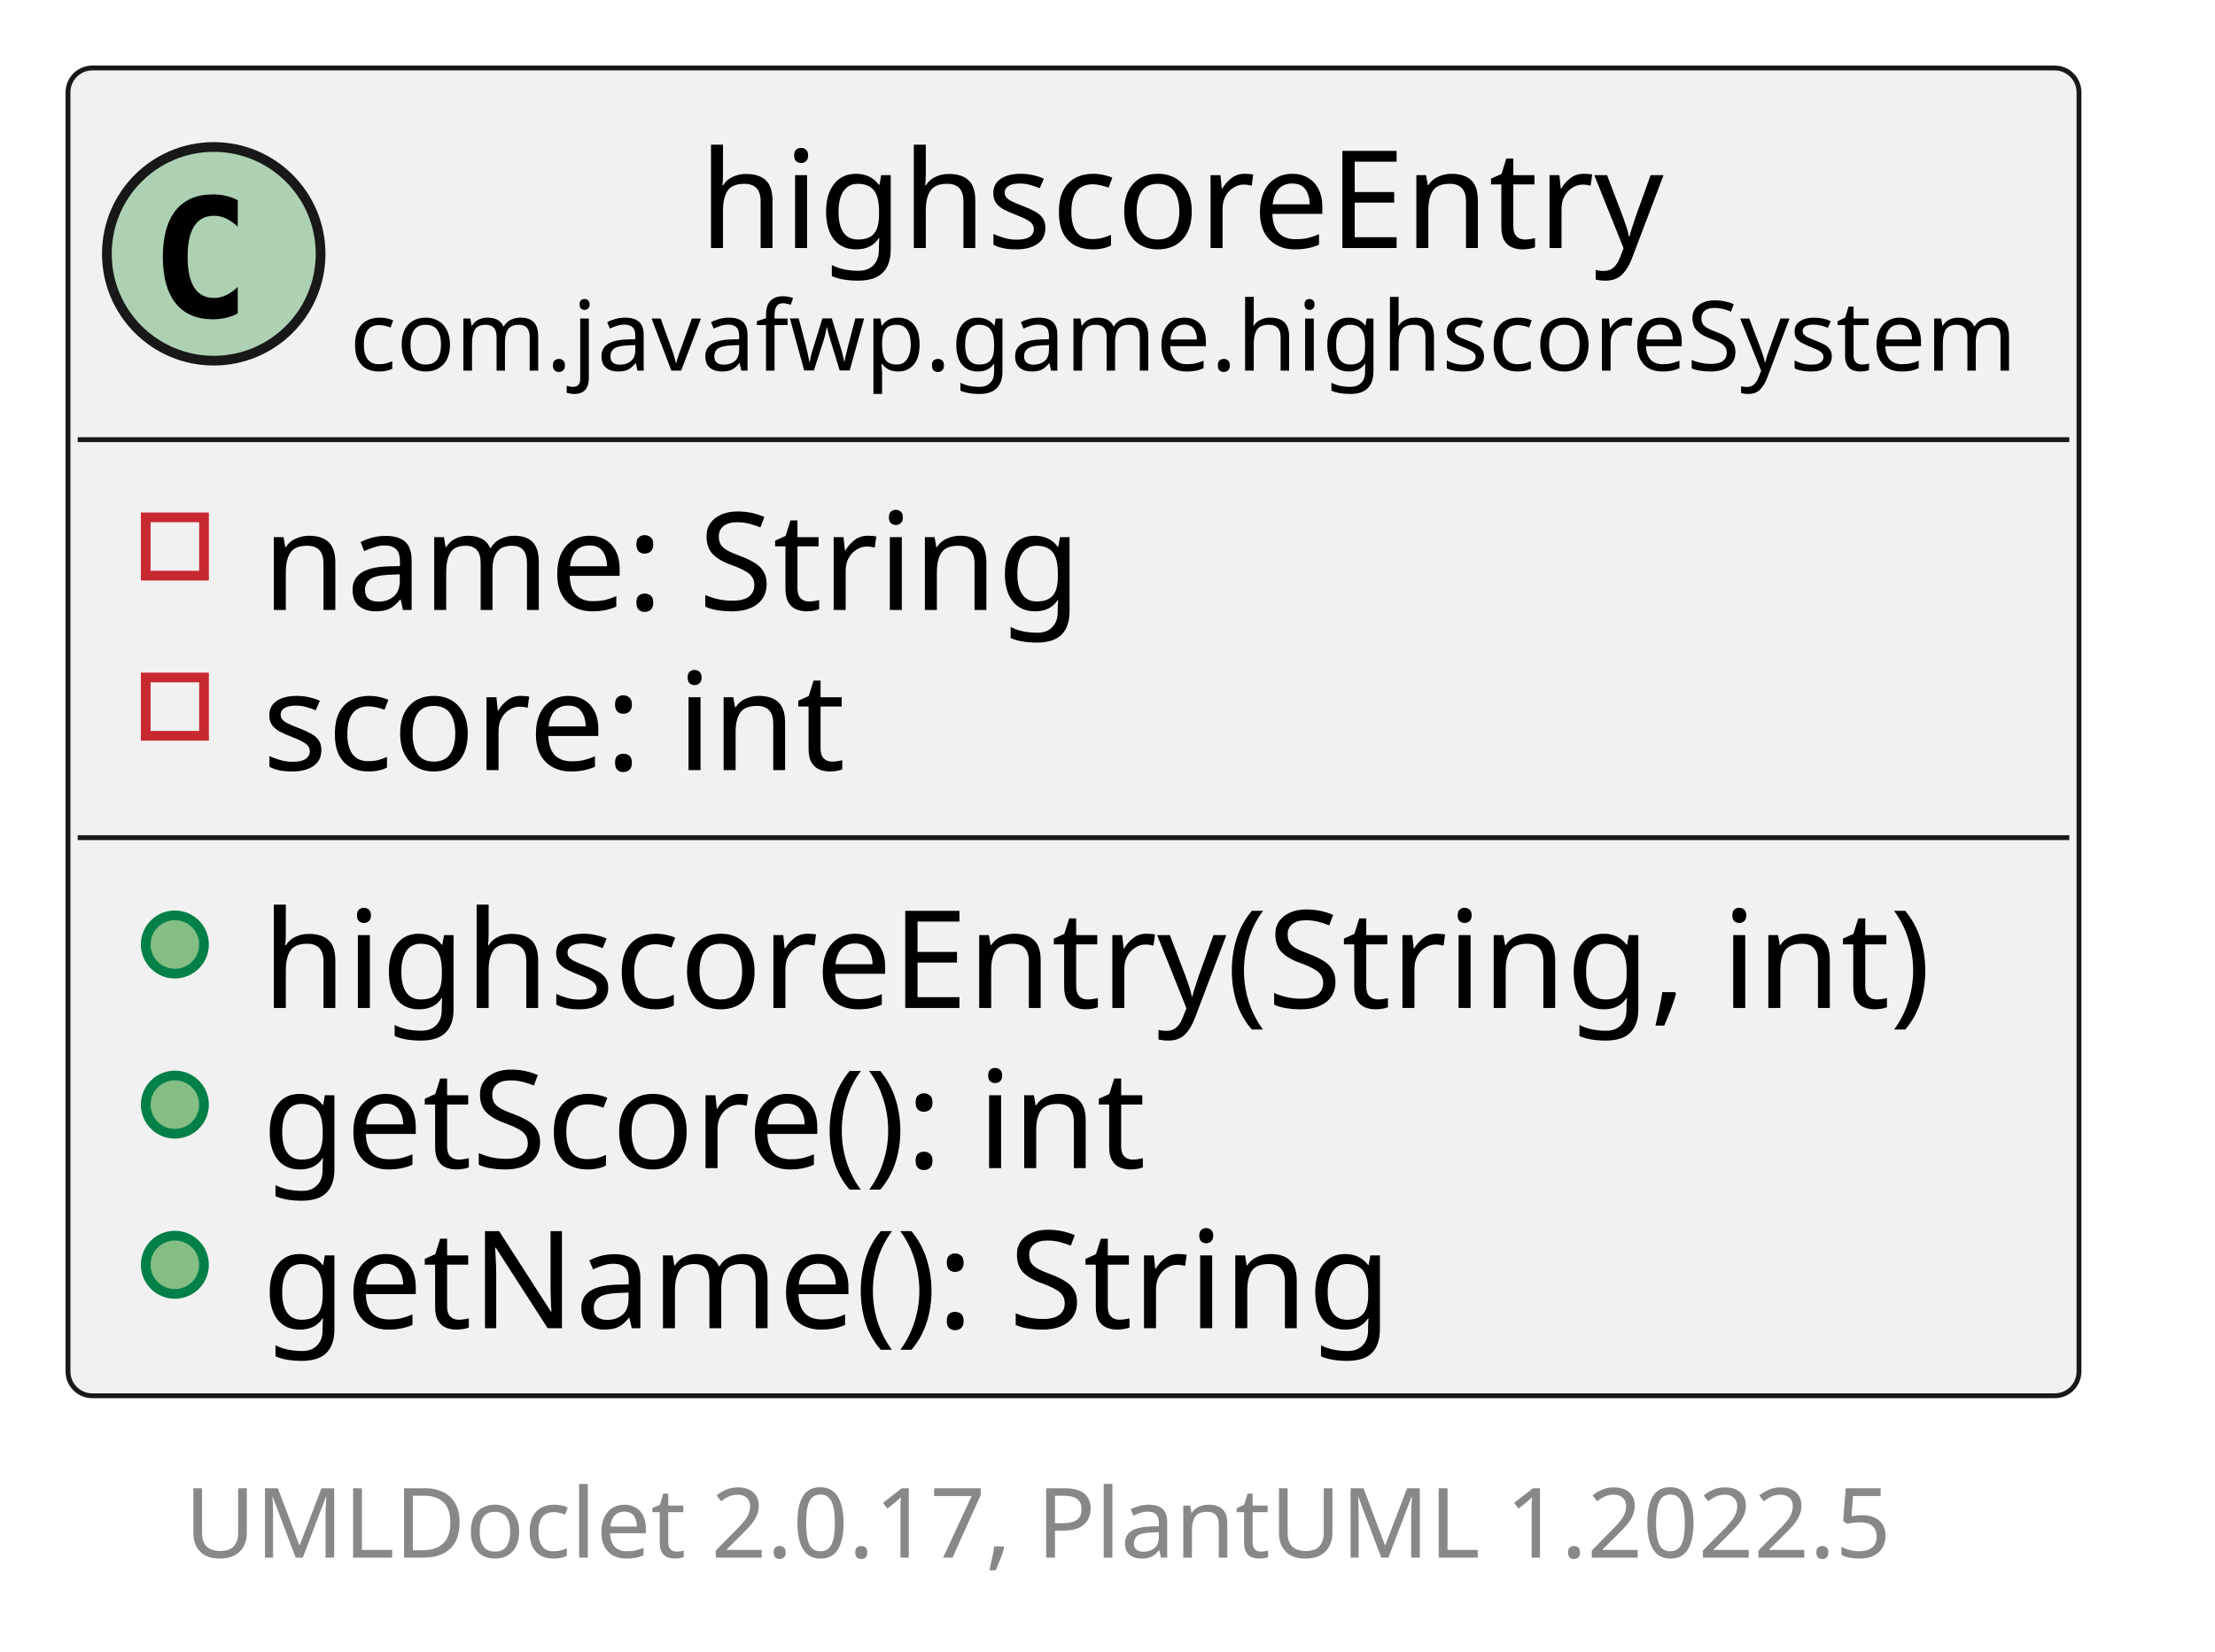
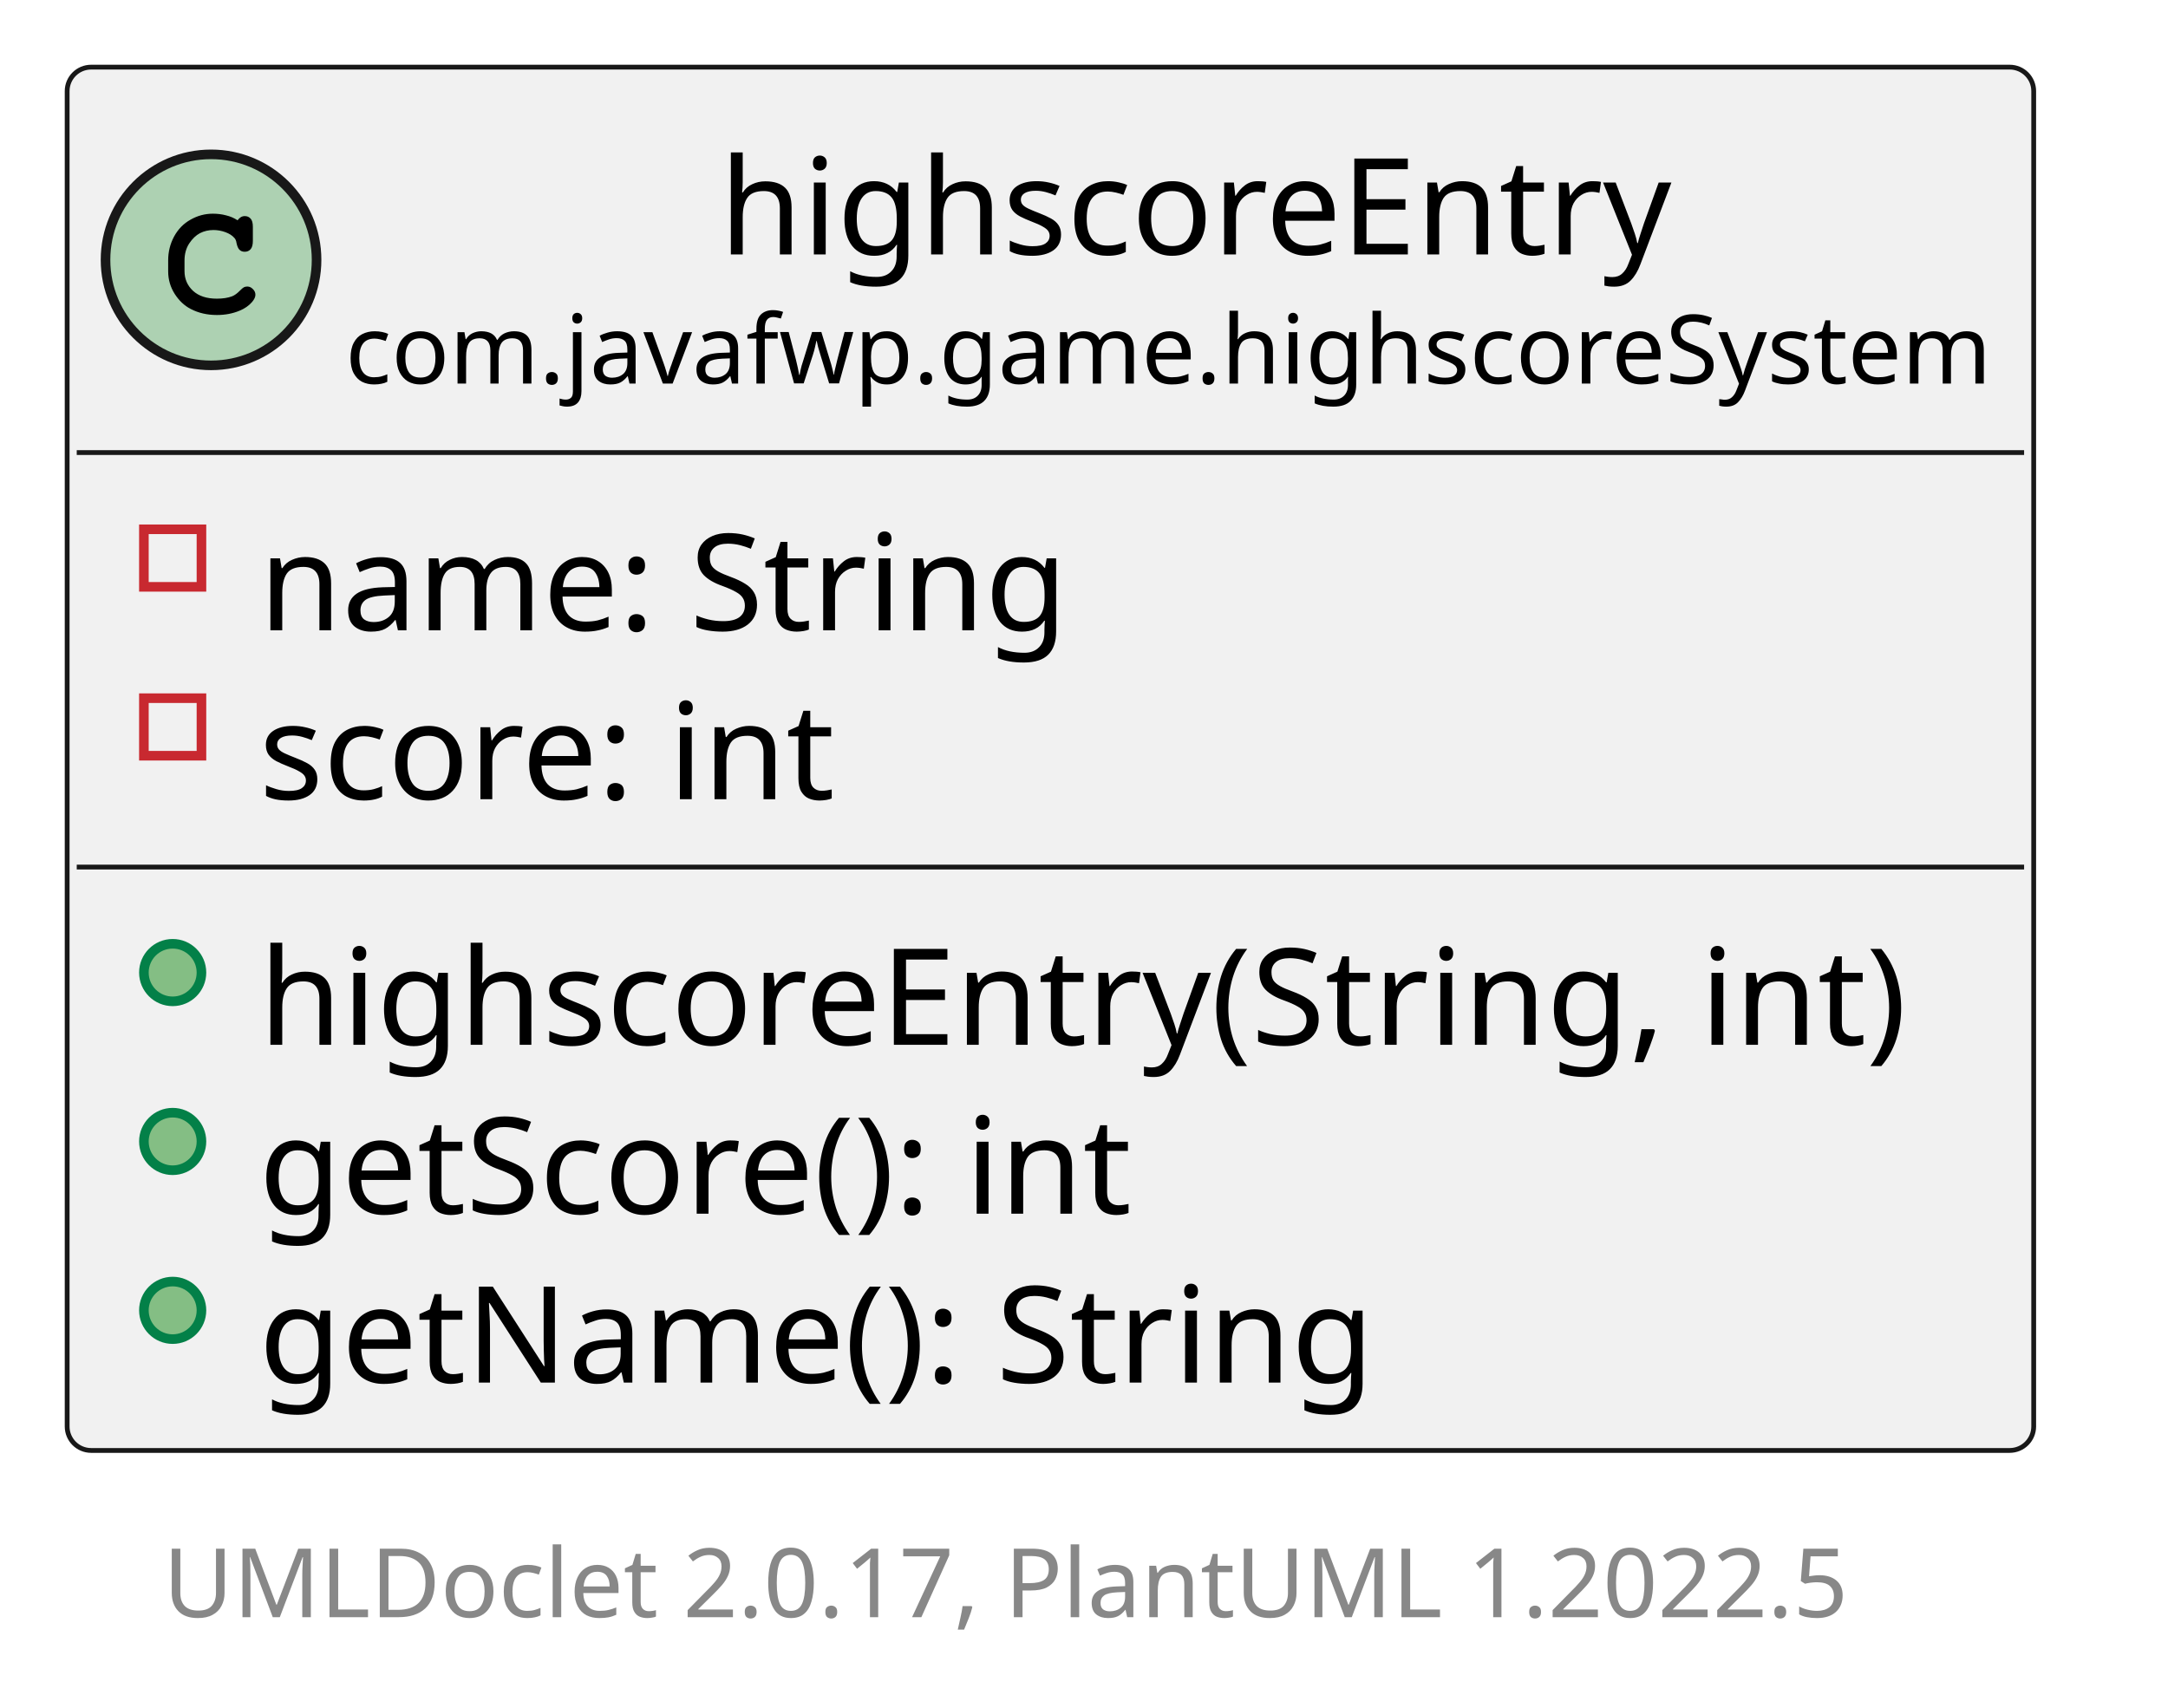
- <svg xmlns="http://www.w3.org/2000/svg" xmlns:xlink="http://www.w3.org/1999/xlink" contentStyleType="text/css" height="170px" preserveAspectRatio="none" style="width:228px;height:170px;background:#FFFFFF;" version="1.1" viewBox="0 0 228 170" width="228px" zoomAndPan="magnify">
+ <svg xmlns="http://www.w3.org/2000/svg" xmlns:xlink="http://www.w3.org/1999/xlink" contentStyleType="text/css" height="178px" preserveAspectRatio="none" style="width:226px;height:178px;background:#FFFFFF;" version="1.1" viewBox="0 0 226 178" width="226px" zoomAndPan="magnify">
  <defs />
  <g>
    <a href="highscoreEntry.html" target="_top" title="highscoreEntry.html" xlink:actuate="onRequest" xlink:href="highscoreEntry.html" xlink:show="new" xlink:title="highscoreEntry.html" xlink:type="simple">
      <g id="elem_com.javafwp.game.highscoreSystem.highscoreEntry">
-         <rect codeLine="5" fill="#F1F1F1" height="136.707" id="com.javafwp.game.highscoreSystem.highscoreEntry" rx="2.5" ry="2.5" style="stroke:#181818;stroke-width:0.5;" width="207" x="7" y="7" />
-         <ellipse cx="22" cy="26.133" fill="#ADD1B2" rx="11" ry="11" style="stroke:#181818;stroke-width:1.0;" />
-         <path d="M24.473,32.276 Q23.892,32.575 23.253,32.724 Q22.614,32.873 21.908,32.873 Q19.401,32.873 18.081,31.222 Q16.762,29.57 16.762,26.449 Q16.762,23.319 18.081,21.668 Q19.401,20.016 21.908,20.016 Q22.614,20.016 23.261,20.165 Q23.909,20.314 24.473,20.613 L24.473,23.336 Q23.842,22.755 23.249,22.485 Q22.655,22.215 22.024,22.215 Q20.68,22.215 19.995,23.282 Q19.31,24.349 19.31,26.449 Q19.31,28.541 19.995,29.607 Q20.68,30.674 22.024,30.674 Q22.655,30.674 23.249,30.404 Q23.842,30.134 24.473,29.553 Z " fill="#000000" />
-         <text fill="#000000" font-family="sans-serif" font-size="14" lengthAdjust="spacing" textLength="103" x="72" y="25.535">highscoreEntry</text>
-         <text fill="#000000" font-family="sans-serif" font-size="10" lengthAdjust="spacing" textLength="175" x="36" y="38.156">com.javafwp.game.highscoreSystem</text>
-         <line style="stroke:#181818;stroke-width:0.5;" x1="8" x2="213" y1="45.266" y2="45.266" />
-         <rect fill="none" height="6" style="stroke:#C82930;stroke-width:1.0;" width="6" x="15" y="53.266" />
-         <text fill="#000000" font-family="sans-serif" font-size="14" lengthAdjust="spacing" textLength="87" x="27" y="62.801">name: String</text>
-         <rect fill="none" height="6" style="stroke:#C82930;stroke-width:1.0;" width="6" x="15" y="69.754" />
-         <text fill="#000000" font-family="sans-serif" font-size="14" lengthAdjust="spacing" textLength="63" x="27" y="79.289">score: int</text>
-         <line style="stroke:#181818;stroke-width:0.5;" x1="8" x2="213" y1="86.242" y2="86.242" />
-         <ellipse cx="18" cy="97.242" fill="#84BE84" rx="3" ry="3" style="stroke:#038048;stroke-width:1.0;" />
-         <text fill="#000000" font-family="sans-serif" font-size="14" lengthAdjust="spacing" textLength="180" x="27" y="103.777">highscoreEntry(String, int)</text>
-         <ellipse cx="18" cy="113.731" fill="#84BE84" rx="3" ry="3" style="stroke:#038048;stroke-width:1.0;" />
-         <text fill="#000000" font-family="sans-serif" font-size="14" lengthAdjust="spacing" textLength="96" x="27" y="120.266">getScore(): int</text>
-         <ellipse cx="18" cy="130.219" fill="#84BE84" rx="3" ry="3" style="stroke:#038048;stroke-width:1.0;" />
-         <text fill="#000000" font-family="sans-serif" font-size="14" lengthAdjust="spacing" textLength="120" x="27" y="136.754">getName(): String</text>
+         <rect codeLine="5" fill="#F1F1F1" height="144.234" id="com.javafwp.game.highscoreSystem.highscoreEntry" rx="2.5" ry="2.5" style="stroke:#181818;stroke-width:0.5;" width="205" x="7" y="7" />
+         <ellipse cx="22" cy="27.094" fill="#ADD1B2" rx="11" ry="11" style="stroke:#181818;stroke-width:1.0;" />
+         <path d="M24.766,22.969 Q24.922,22.75 25.109,22.641 Q25.297,22.531 25.516,22.531 Q25.891,22.531 26.125,22.797 Q26.359,23.047 26.359,23.656 L26.359,25.109 Q26.359,25.719 26.125,25.984 Q25.891,26.25 25.516,26.25 Q25.172,26.25 24.969,26.047 Q24.766,25.859 24.656,25.344 Q24.609,24.984 24.422,24.797 Q24.094,24.422 23.484,24.203 Q22.875,23.984 22.25,23.984 Q21.484,23.984 20.844,24.312 Q20.219,24.641 19.719,25.391 Q19.234,26.141 19.234,27.172 L19.234,28.266 Q19.234,29.5 20.125,30.328 Q21.016,31.141 22.609,31.141 Q23.547,31.141 24.203,30.891 Q24.594,30.734 25.016,30.297 Q25.281,30.031 25.422,29.953 Q25.578,29.875 25.781,29.875 Q26.109,29.875 26.359,30.141 Q26.625,30.391 26.625,30.734 Q26.625,31.078 26.281,31.484 Q25.781,32.062 24.984,32.391 Q23.906,32.844 22.609,32.844 Q21.094,32.844 19.891,32.219 Q18.906,31.719 18.219,30.656 Q17.531,29.578 17.531,28.297 L17.531,27.141 Q17.531,25.812 18.141,24.672 Q18.766,23.516 19.859,22.906 Q20.953,22.281 22.188,22.281 Q22.922,22.281 23.562,22.453 Q24.219,22.609 24.766,22.969 Z " fill="#000000" />
+         <text fill="#000000" font-family="sans-serif" font-size="14" lengthAdjust="spacing" textLength="95" x="75" y="26.533">highscoreEntry</text>
+         <text fill="#000000" font-family="sans-serif" font-size="10" lengthAdjust="spacing" textLength="173" x="36" y="39.99">com.javafwp.game.highscoreSystem</text>
+         <line style="stroke:#181818;stroke-width:0.5;" x1="8" x2="211" y1="47.188" y2="47.188" />
+         <rect fill="none" height="6" style="stroke:#C82930;stroke-width:1.0;" width="6" x="15" y="55.188" />
+         <text fill="#000000" font-family="sans-serif" font-size="14" lengthAdjust="spacing" textLength="80" x="27" y="65.721">name: String</text>
+         <rect fill="none" height="6" style="stroke:#C82930;stroke-width:1.0;" width="6" x="15" y="72.797" />
+         <text fill="#000000" font-family="sans-serif" font-size="14" lengthAdjust="spacing" textLength="58" x="27" y="83.33">score: int</text>
+         <line style="stroke:#181818;stroke-width:0.5;" x1="8" x2="211" y1="90.406" y2="90.406" />
+         <ellipse cx="18" cy="101.406" fill="#84BE84" rx="3" ry="3" style="stroke:#038048;stroke-width:1.0;" />
+         <text fill="#000000" font-family="sans-serif" font-size="14" lengthAdjust="spacing" textLength="165" x="27" y="108.939">highscoreEntry(String, int)</text>
+         <ellipse cx="18" cy="119.016" fill="#84BE84" rx="3" ry="3" style="stroke:#038048;stroke-width:1.0;" />
+         <text fill="#000000" font-family="sans-serif" font-size="14" lengthAdjust="spacing" textLength="90" x="27" y="126.549">getScore(): int</text>
+         <ellipse cx="18" cy="136.625" fill="#84BE84" rx="3" ry="3" style="stroke:#038048;stroke-width:1.0;" />
+         <text fill="#000000" font-family="sans-serif" font-size="14" lengthAdjust="spacing" textLength="111" x="27" y="144.158">getName(): String</text>
      </g>
    </a>
-     <rect height="11.777" style="stroke:#00000000;stroke-width:1.0;fill:none;" width="182" x="19" y="150.707" />
-     <text fill="#888888" font-family="sans-serif" font-size="10" lengthAdjust="spacing" textLength="182" x="19" y="160.375">UMLDoclet 2.0.17, PlantUML 1.2022.5</text>
+     <rect height="12.578" style="stroke:#00000000;stroke-width:1.0;fill:none;" width="184" x="17" y="158.234" />
+     <text fill="#888888" font-family="sans-serif" font-size="10" lengthAdjust="spacing" textLength="184" x="17" y="168.615">UMLDoclet 2.0.17, PlantUML 1.2022.5</text>
  </g>
</svg>
